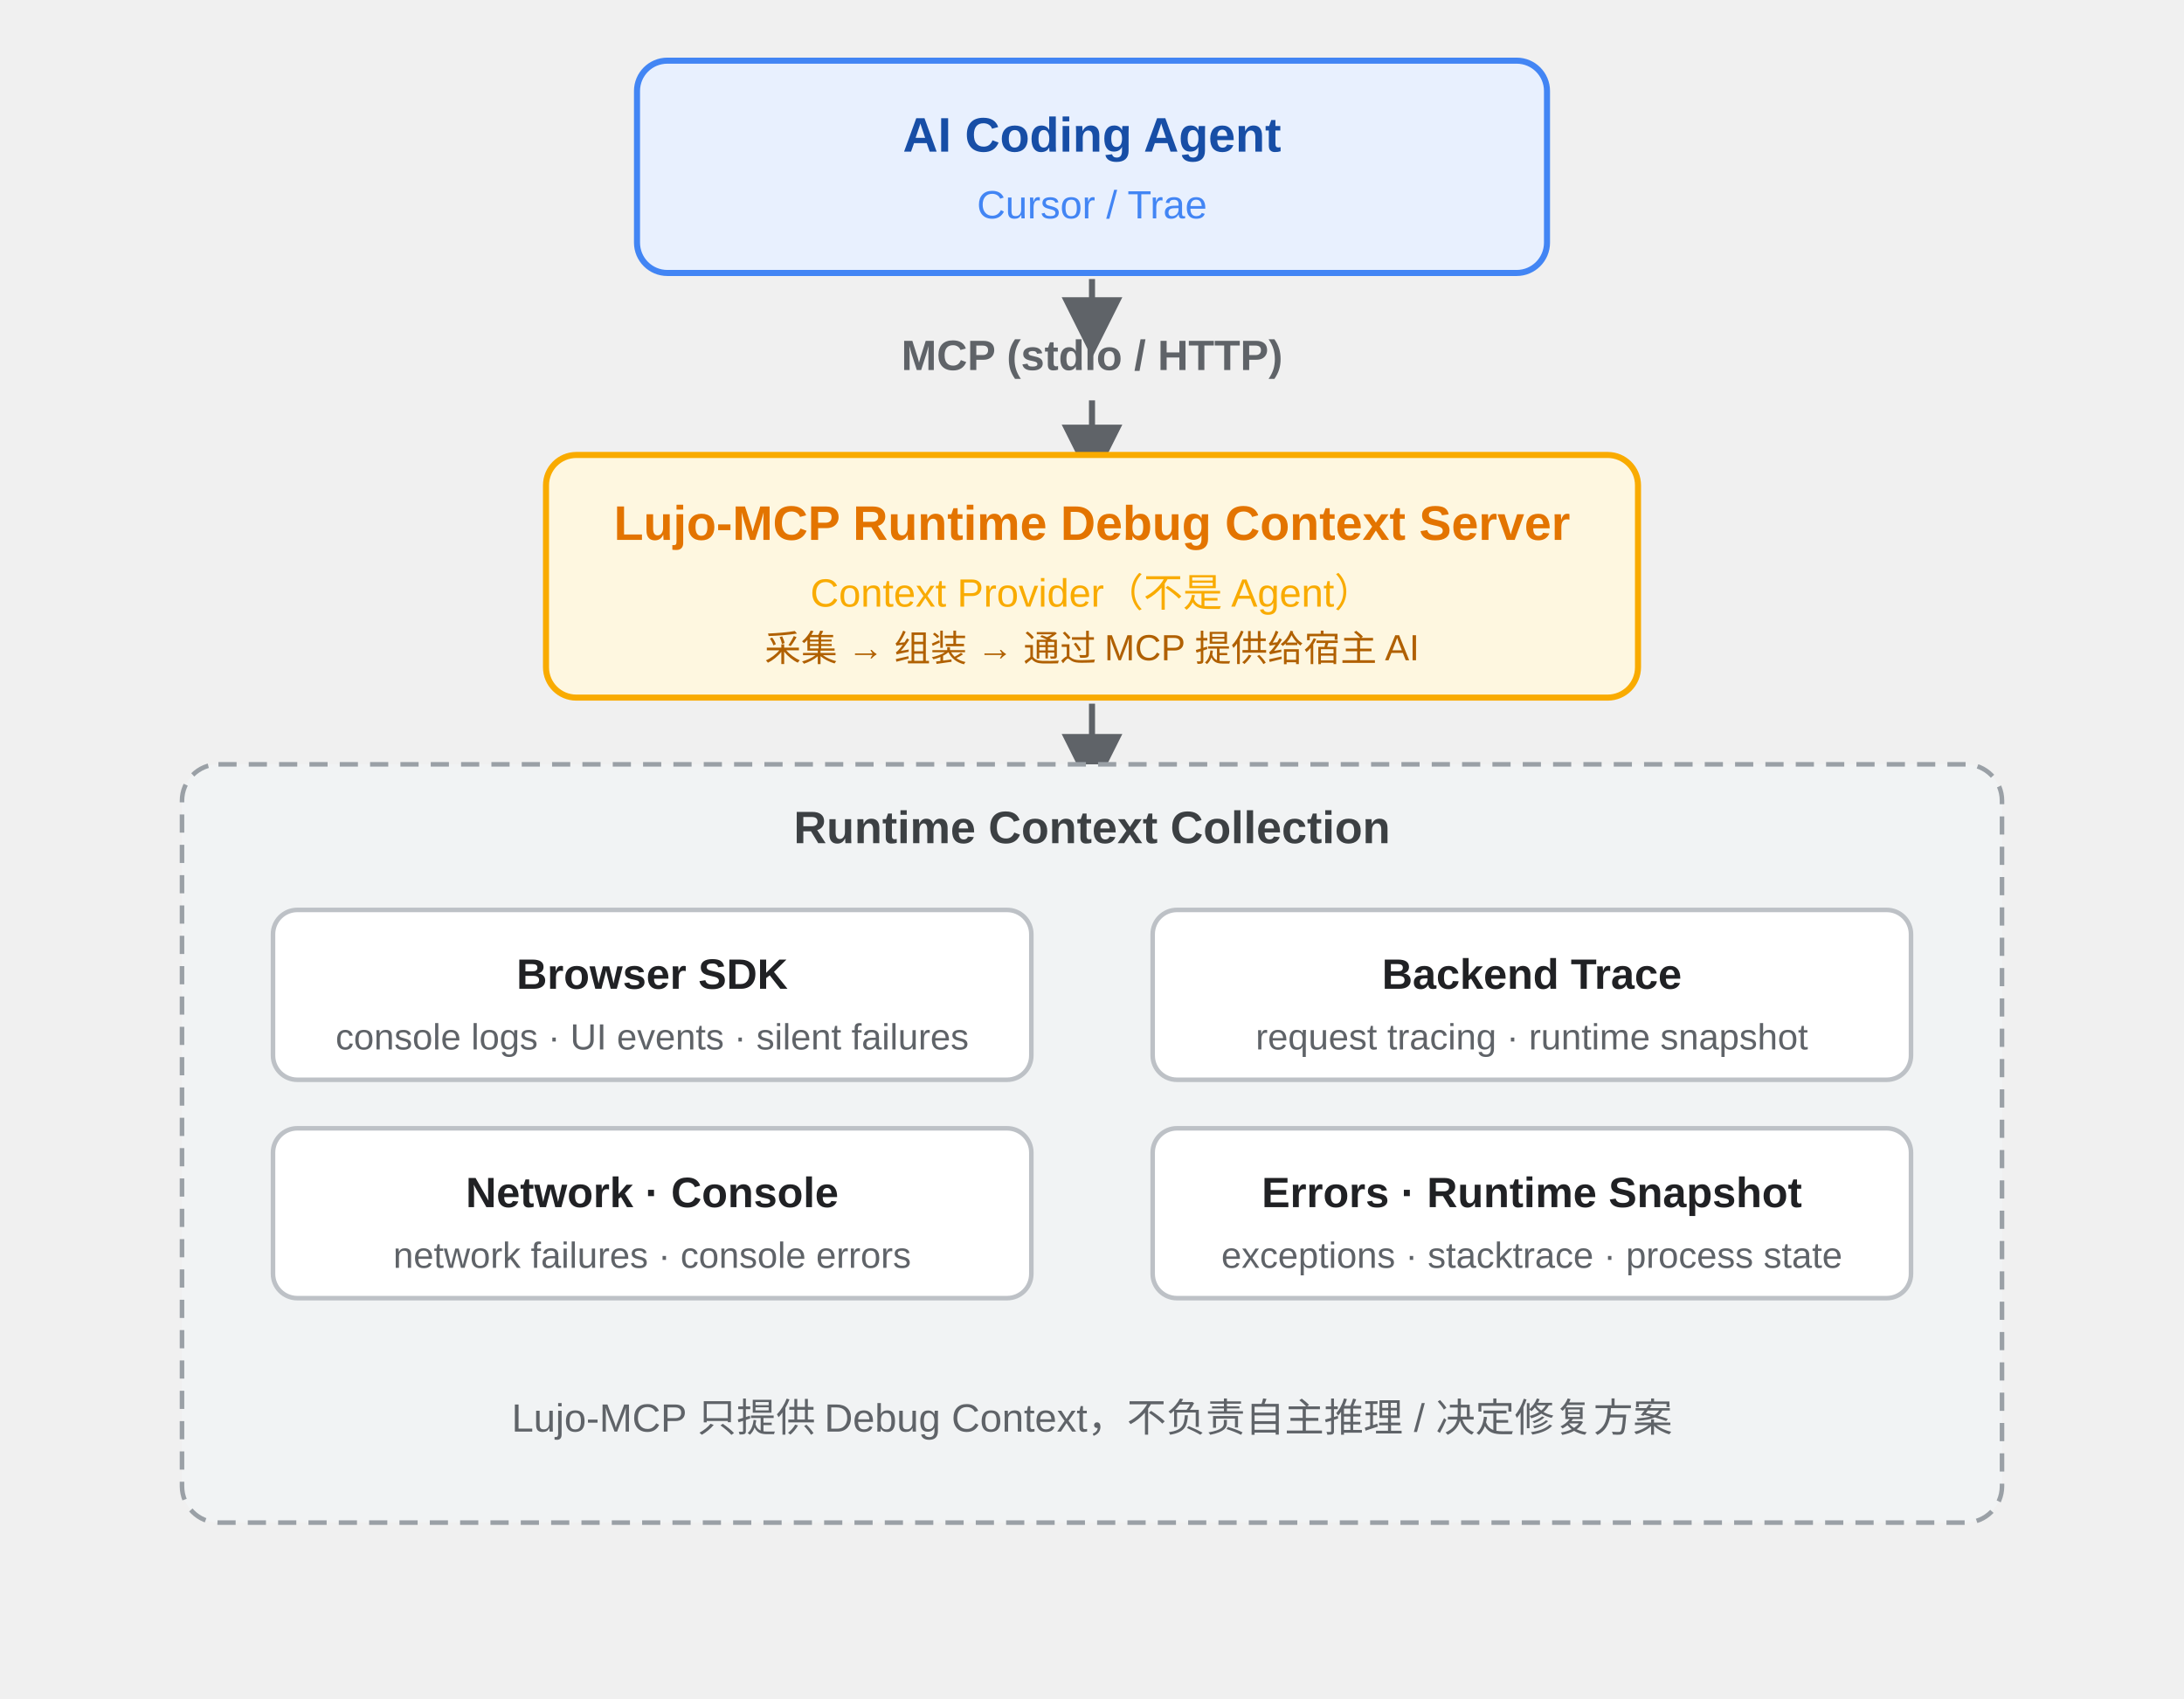
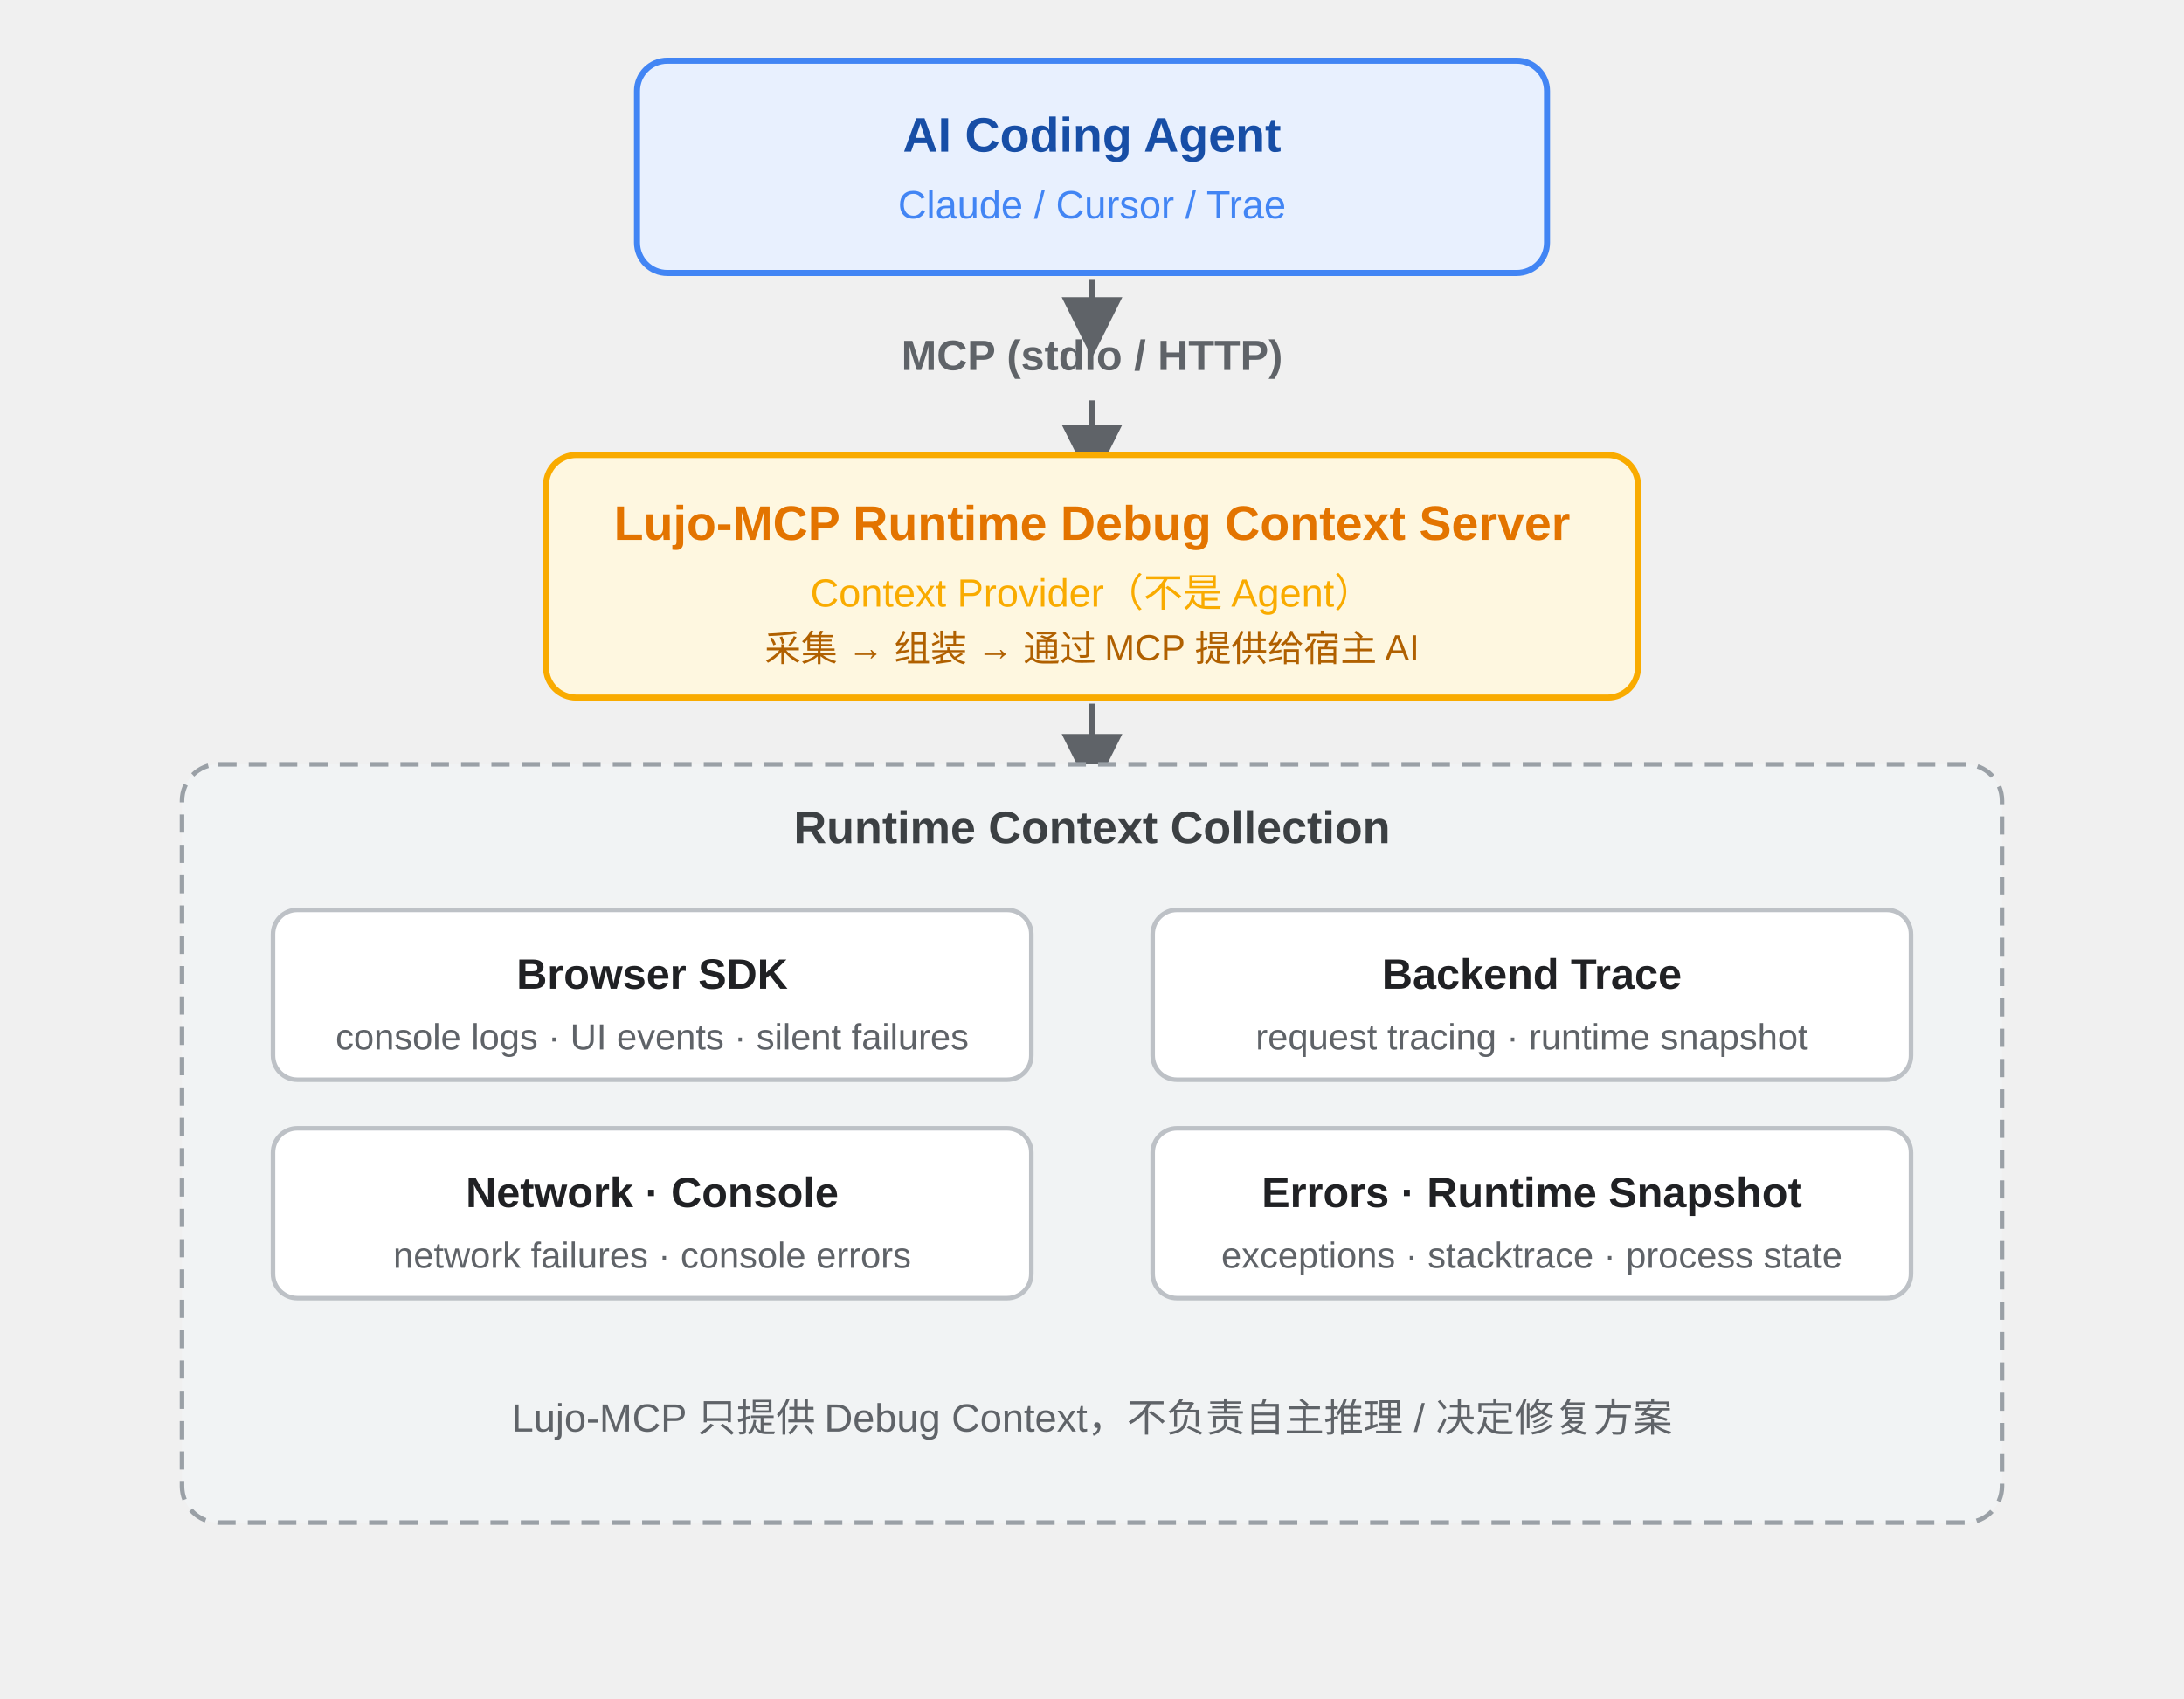
<svg xmlns="http://www.w3.org/2000/svg" width="720" height="560" viewBox="0 0 720 560" font-family="Segoe UI, Arial, sans-serif">
  <rect x="210" y="20" width="300" height="70" rx="10" fill="#e8f0fe" stroke="#4285f4" stroke-width="2" />
  <text x="360" y="50" text-anchor="middle" font-size="16" font-weight="bold" fill="#174ea6">AI Coding Agent</text>
-   <text x="360" y="72" text-anchor="middle" font-size="13" fill="#4285f4">Cursor / Trae</text>
+   <text x="360" y="72" text-anchor="middle" font-size="13" fill="#4285f4">Claude / Cursor / Trae</text>
  <text x="360" y="122" text-anchor="middle" font-size="14" font-weight="bold" fill="#5f6368">MCP (stdio / HTTP)</text>
  <line x1="360" y1="92" x2="360" y2="108" stroke="#5f6368" stroke-width="2" marker-end="url(#arrow)" />
  <line x1="360" y1="132" x2="360" y2="150" stroke="#5f6368" stroke-width="2" marker-end="url(#arrow)" />
  <rect x="180" y="150" width="360" height="80" rx="10" fill="#fef7e0" stroke="#f9ab00" stroke-width="2" />
  <text x="360" y="178" text-anchor="middle" font-size="16" font-weight="bold" fill="#e37400">Lujo-MCP Runtime Debug Context Server</text>
  <text x="360" y="200" text-anchor="middle" font-size="13" fill="#f9ab00">Context Provider（不是 Agent）</text>
  <text x="360" y="218" text-anchor="middle" font-size="12" fill="#b06000">采集 → 组装 → 通过 MCP 提供给宿主 AI</text>
  <line x1="360" y1="232" x2="360" y2="252" stroke="#5f6368" stroke-width="2" marker-end="url(#arrow)" />
  <rect x="60" y="252" width="600" height="250" rx="12" fill="#f1f3f4" stroke="#9aa0a6" stroke-width="1.5" stroke-dasharray="6,4" />
  <text x="360" y="278" text-anchor="middle" font-size="15" font-weight="bold" fill="#3c4043">Runtime Context Collection</text>
  <rect x="90" y="300" width="250" height="56" rx="8" fill="#ffffff" stroke="#bdc1c6" stroke-width="1.5" />
  <text x="215" y="326" text-anchor="middle" font-size="14" font-weight="bold" fill="#202124">Browser SDK</text>
  <text x="215" y="346" text-anchor="middle" font-size="12" fill="#5f6368">console logs · UI events · silent failures</text>
  <rect x="380" y="300" width="250" height="56" rx="8" fill="#ffffff" stroke="#bdc1c6" stroke-width="1.5" />
  <text x="505" y="326" text-anchor="middle" font-size="14" font-weight="bold" fill="#202124">Backend Trace</text>
  <text x="505" y="346" text-anchor="middle" font-size="12" fill="#5f6368">request tracing · runtime snapshot</text>
  <rect x="90" y="372" width="250" height="56" rx="8" fill="#ffffff" stroke="#bdc1c6" stroke-width="1.5" />
  <text x="215" y="398" text-anchor="middle" font-size="14" font-weight="bold" fill="#202124">Network · Console</text>
  <text x="215" y="418" text-anchor="middle" font-size="12" fill="#5f6368">network failures · console errors</text>
  <rect x="380" y="372" width="250" height="56" rx="8" fill="#ffffff" stroke="#bdc1c6" stroke-width="1.5" />
  <text x="505" y="398" text-anchor="middle" font-size="14" font-weight="bold" fill="#202124">Errors · Runtime Snapshot</text>
  <text x="505" y="418" text-anchor="middle" font-size="12" fill="#5f6368">exceptions · stacktrace · process state</text>
  <text x="360" y="472" text-anchor="middle" font-size="13" fill="#5f6368">Lujo-MCP 只提供 Debug Context，不负责自主推理 / 决定修复方案</text>
  <defs>
    <marker id="arrow" markerWidth="10" markerHeight="10" refX="5" refY="5" orient="auto-start-reverse">
      <path d="M0,0 L10,5 L0,10 z" fill="#5f6368" />
    </marker>
  </defs>
</svg>
